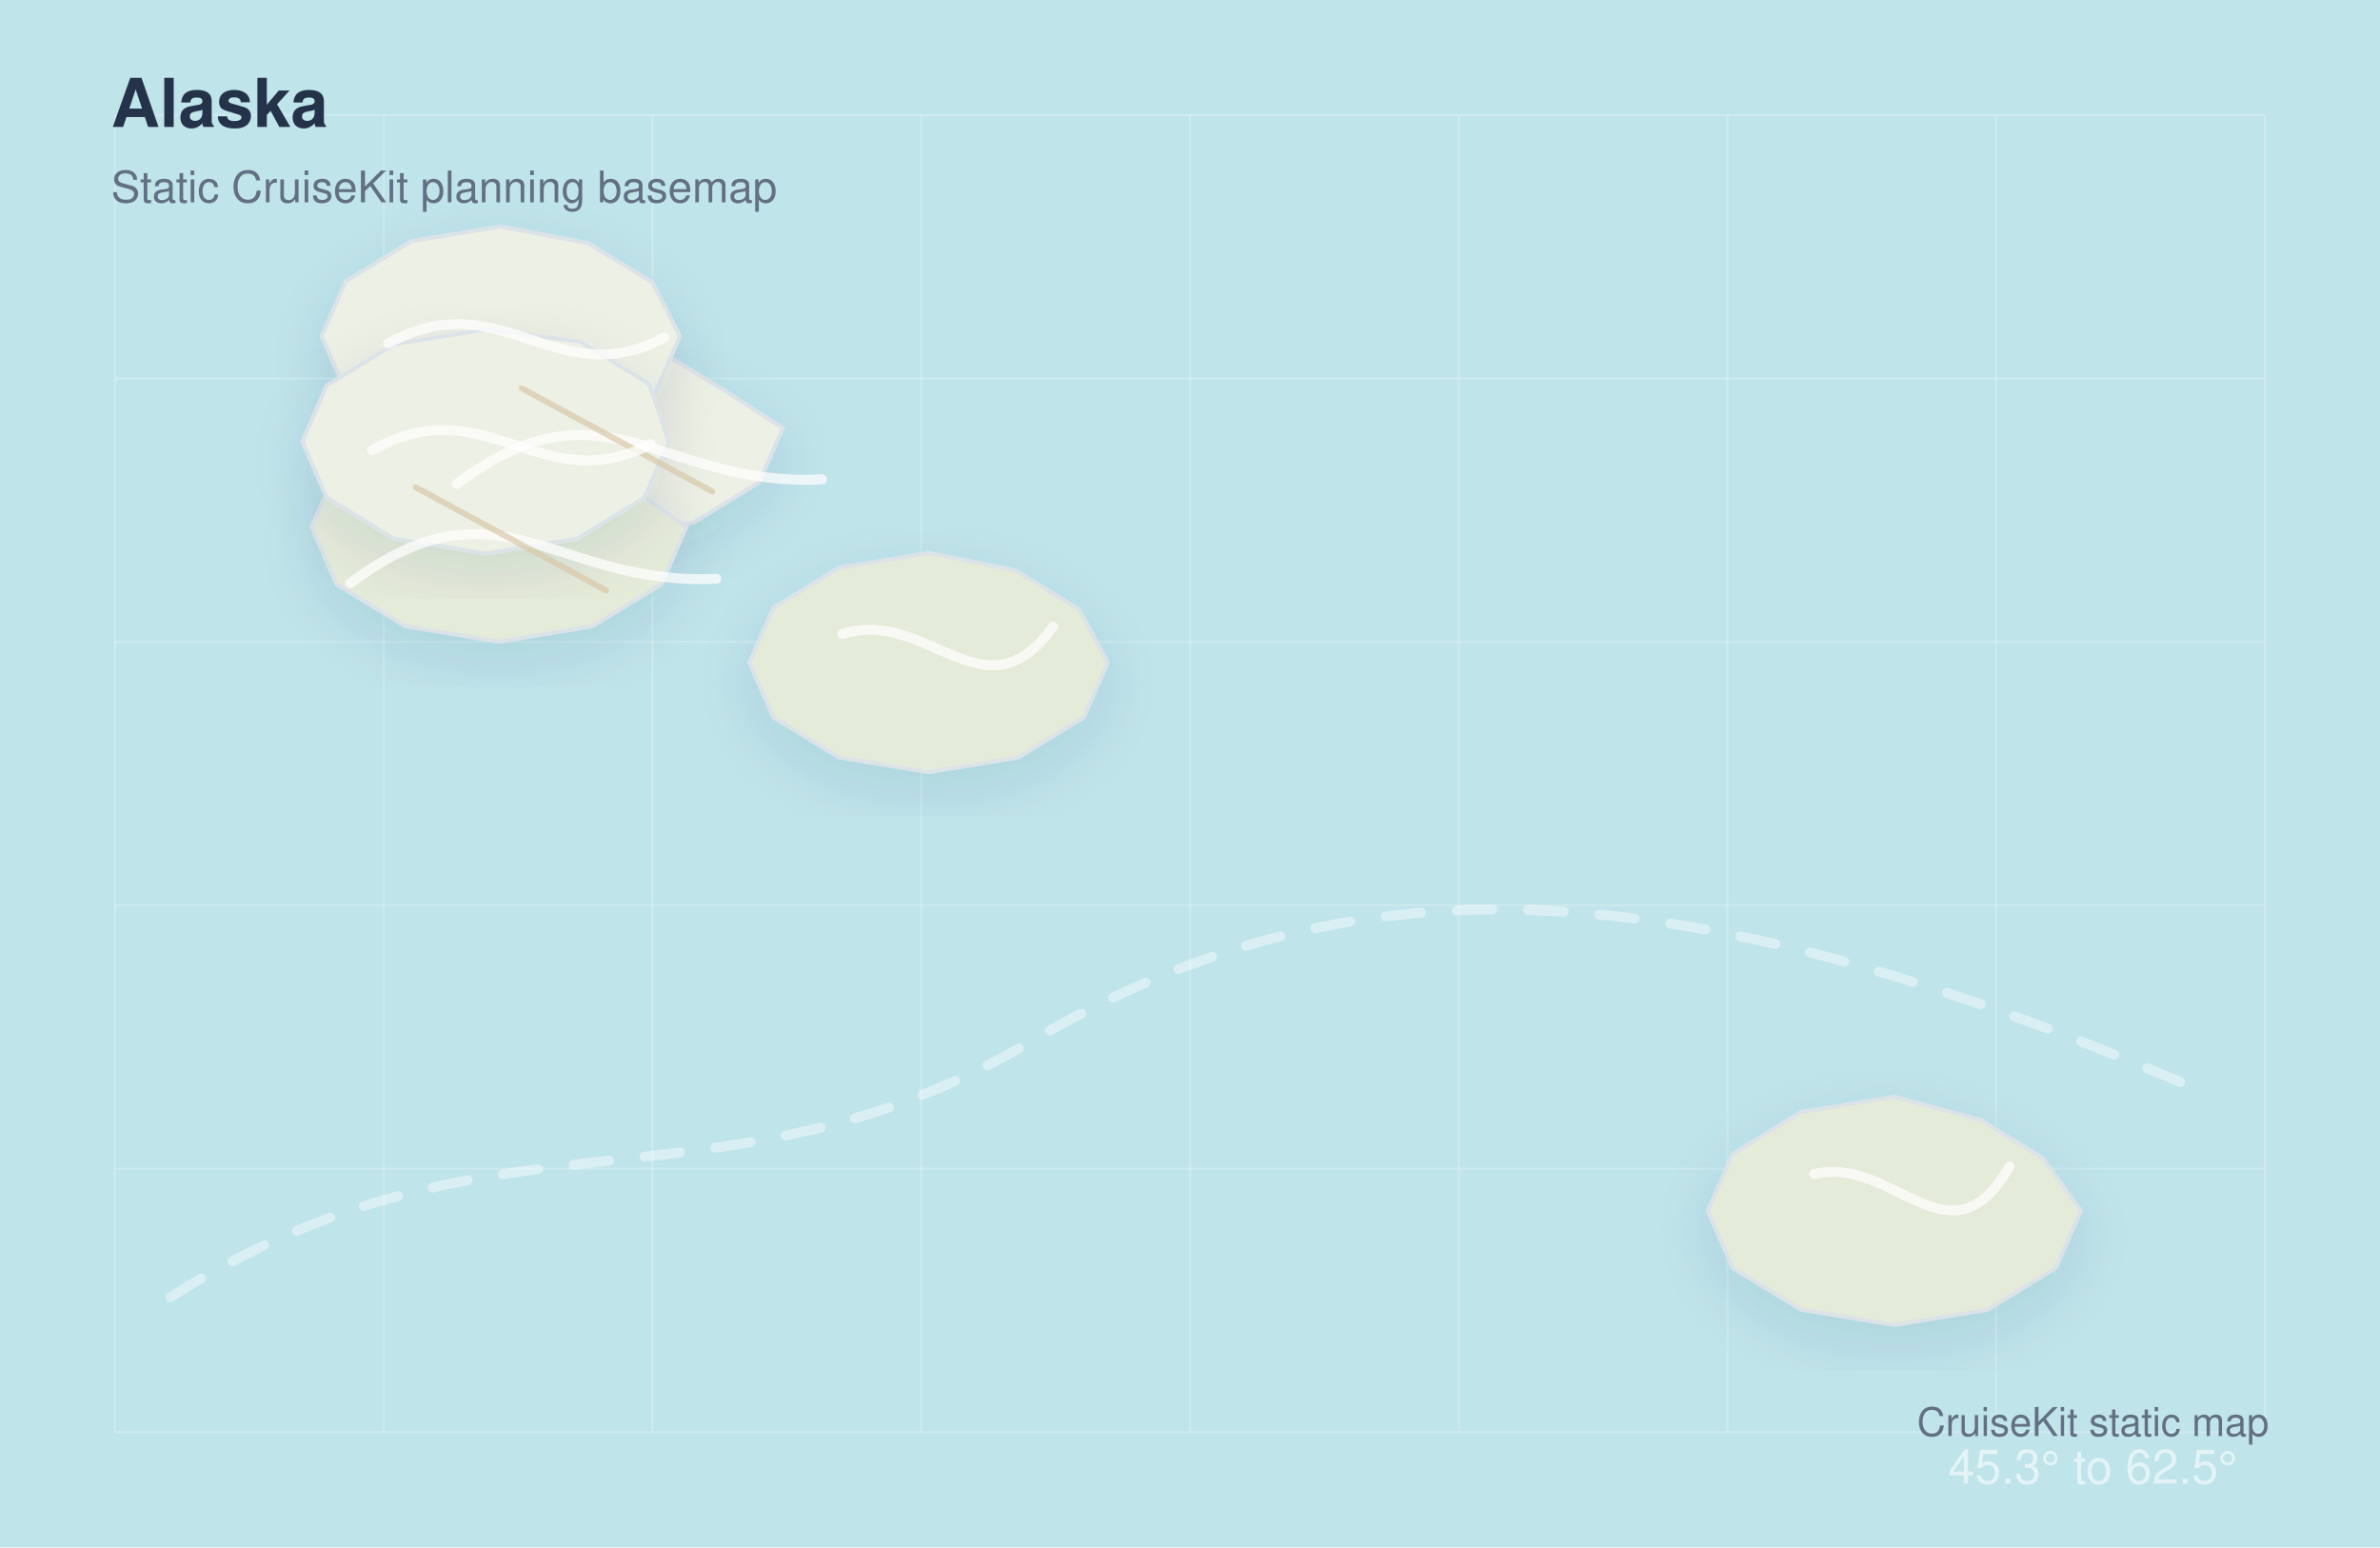
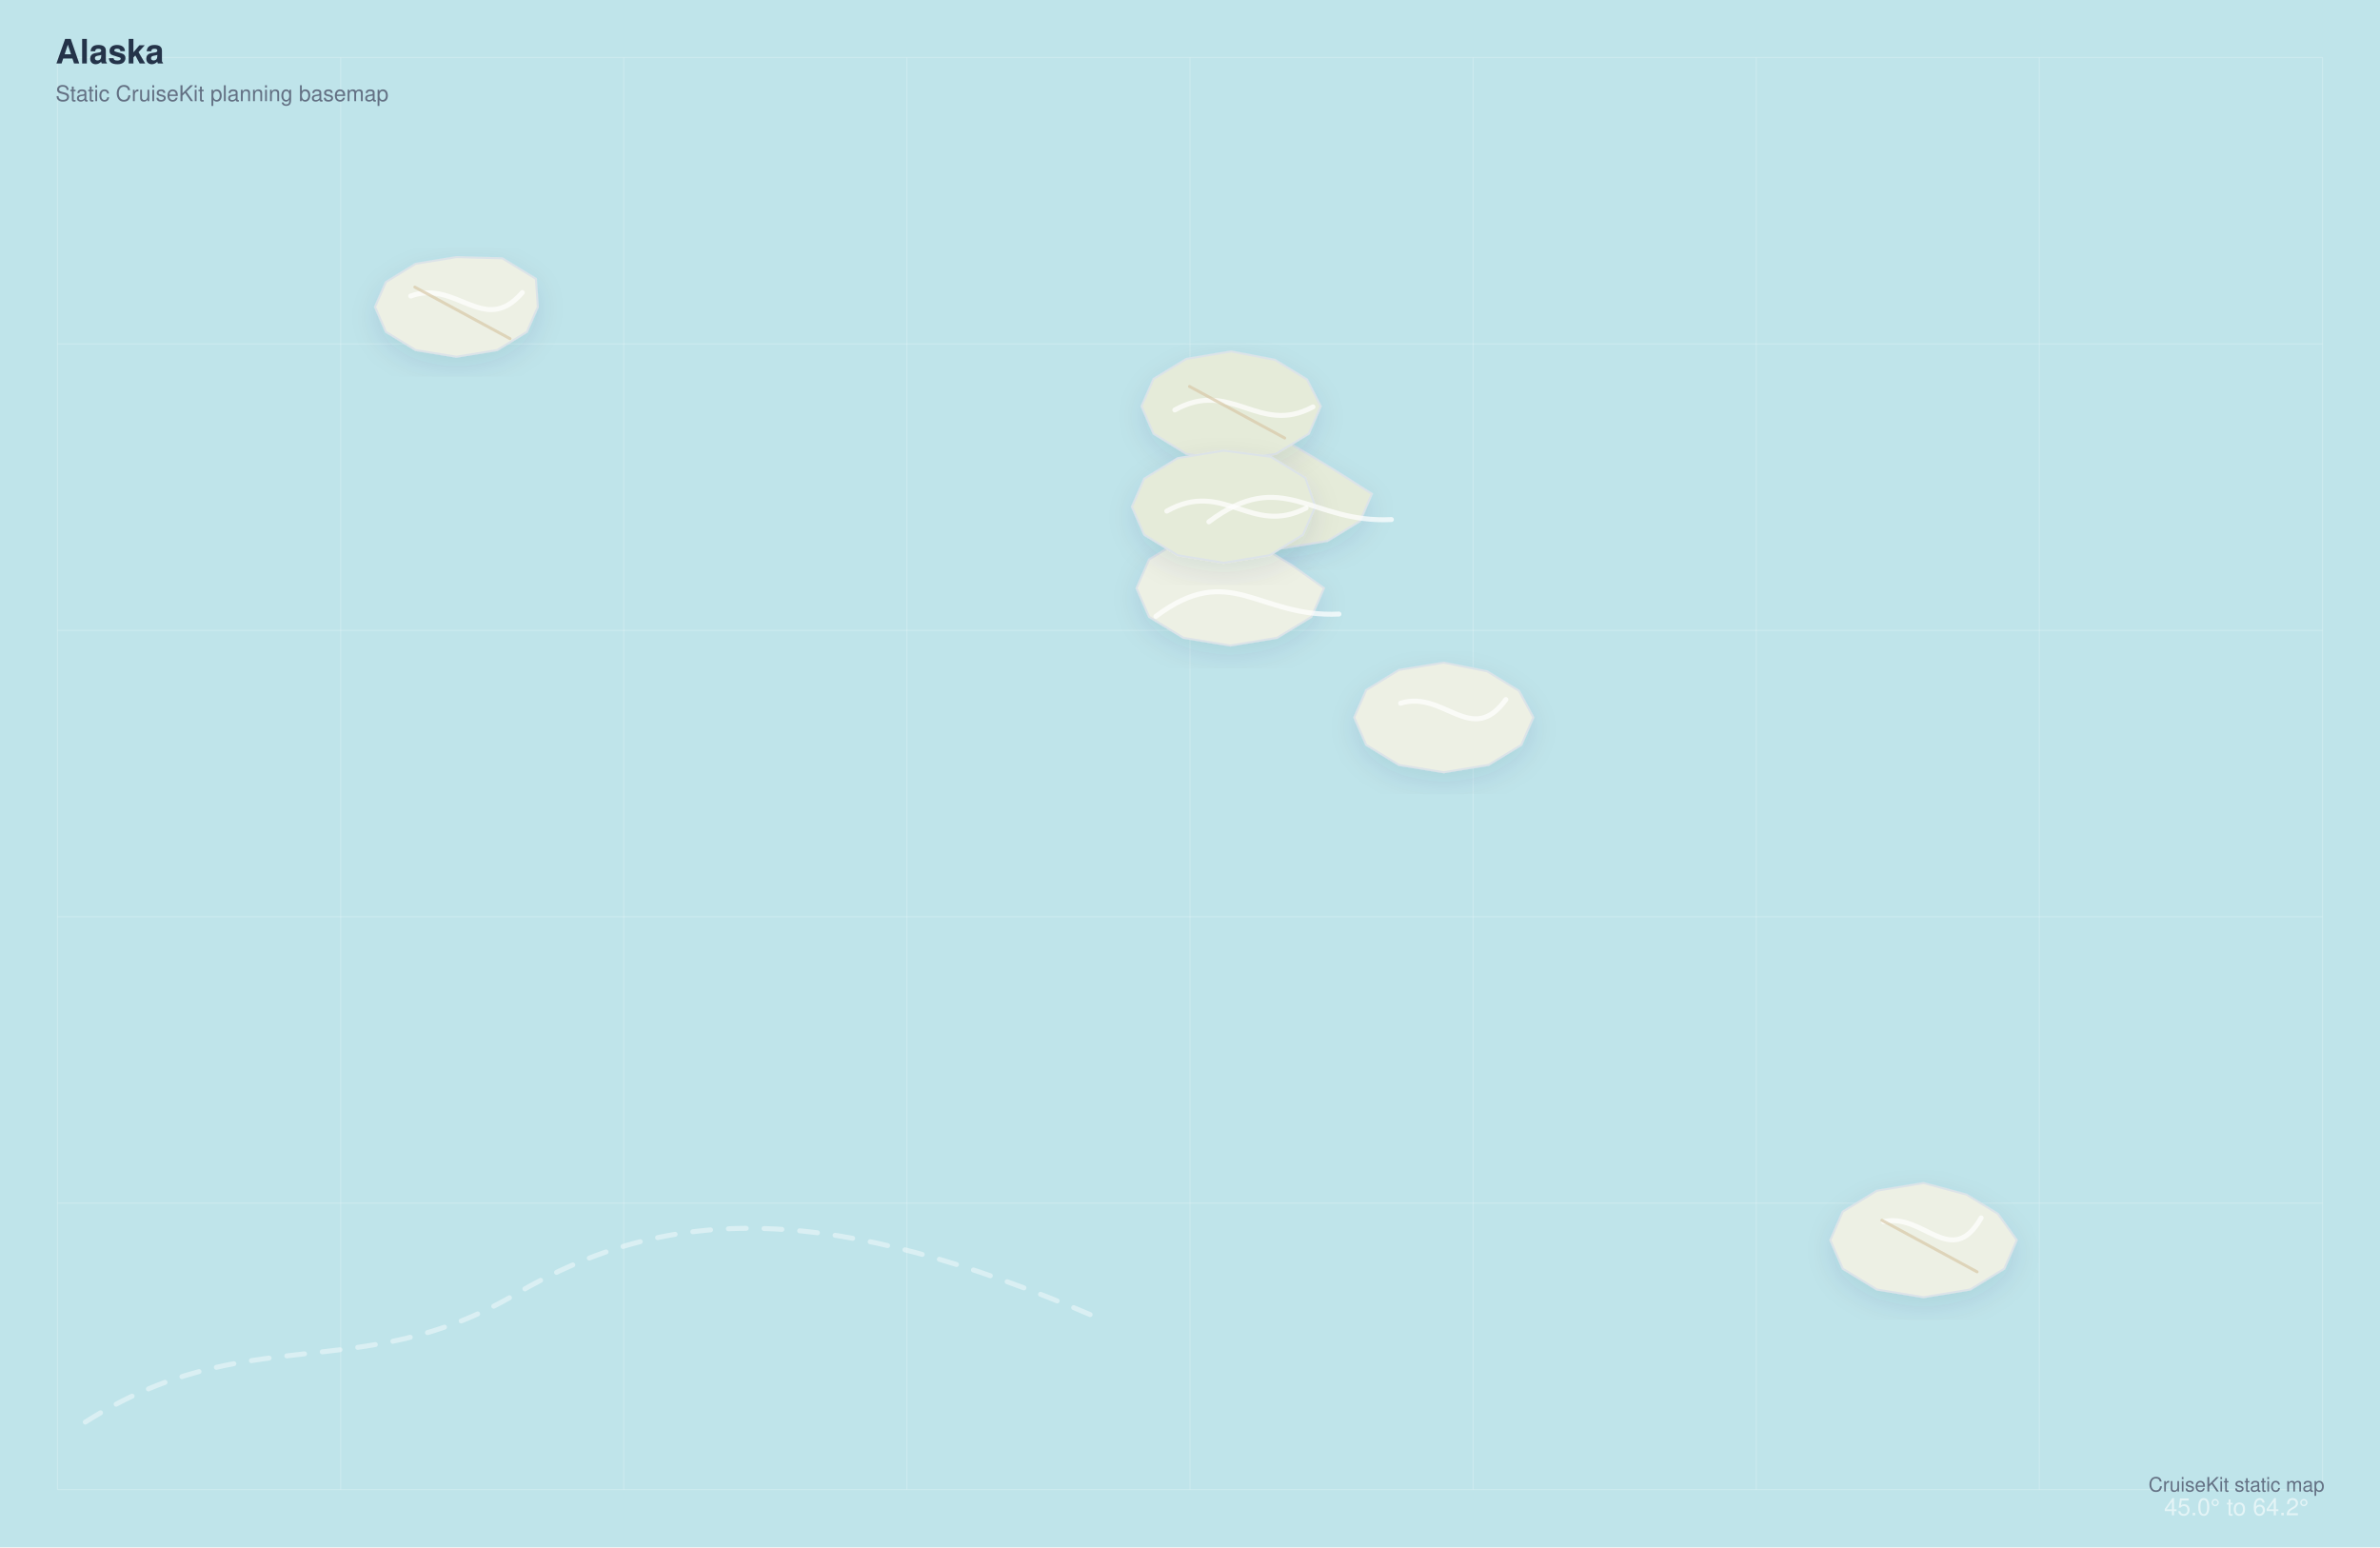
- <svg xmlns="http://www.w3.org/2000/svg" width="1200" height="780" viewBox="0 0 1200 780" role="img" aria-label="Alaska static cruise map">
+ <svg xmlns="http://www.w3.org/2000/svg" width="2400" height="1560" viewBox="0 0 2400 1560" role="img" aria-label="Alaska static cruise map">
  <defs>
    <linearGradient id="water" x1="0" y1="0" x2="1" y2="1">
      <stop offset="0" stop-color="#BFE4EA" />
      <stop offset="1" stop-color="#9BD2DD" />
    </linearGradient>
    <filter id="softShadow" x="-20%" y="-20%" width="140%" height="140%">
      <feDropShadow dx="0" dy="10" stdDeviation="14" flood-color="#23445A" flood-opacity="0.10" />
    </filter>
  </defs>
-   <rect width="1200" height="780" fill="#BFE4EA" />
-   <line x1="58.0" y1="58" x2="58.0" y2="722" stroke="#ffffff" stroke-opacity="0.22" stroke-width="1" />
-   <line x1="193.5" y1="58" x2="193.5" y2="722" stroke="#ffffff" stroke-opacity="0.22" stroke-width="1" />
-   <line x1="329.0" y1="58" x2="329.0" y2="722" stroke="#ffffff" stroke-opacity="0.22" stroke-width="1" />
-   <line x1="464.5" y1="58" x2="464.5" y2="722" stroke="#ffffff" stroke-opacity="0.22" stroke-width="1" />
-   <line x1="600.0" y1="58" x2="600.0" y2="722" stroke="#ffffff" stroke-opacity="0.22" stroke-width="1" />
-   <line x1="735.5" y1="58" x2="735.5" y2="722" stroke="#ffffff" stroke-opacity="0.22" stroke-width="1" />
-   <line x1="871.0" y1="58" x2="871.0" y2="722" stroke="#ffffff" stroke-opacity="0.22" stroke-width="1" />
-   <line x1="1006.5" y1="58" x2="1006.5" y2="722" stroke="#ffffff" stroke-opacity="0.22" stroke-width="1" />
-   <line x1="1142.0" y1="58" x2="1142.0" y2="722" stroke="#ffffff" stroke-opacity="0.22" stroke-width="1" />
-   <line x1="58" y1="58.0" x2="1142" y2="58.0" stroke="#ffffff" stroke-opacity="0.22" stroke-width="1" />
-   <line x1="58" y1="190.8" x2="1142" y2="190.8" stroke="#ffffff" stroke-opacity="0.22" stroke-width="1" />
-   <line x1="58" y1="323.6" x2="1142" y2="323.6" stroke="#ffffff" stroke-opacity="0.22" stroke-width="1" />
-   <line x1="58" y1="456.4" x2="1142" y2="456.4" stroke="#ffffff" stroke-opacity="0.22" stroke-width="1" />
-   <line x1="58" y1="589.2" x2="1142" y2="589.2" stroke="#ffffff" stroke-opacity="0.22" stroke-width="1" />
-   <line x1="58" y1="722.0" x2="1142" y2="722.0" stroke="#ffffff" stroke-opacity="0.22" stroke-width="1" />
-   <text x="1128" y="748" fill="#ffffff" fill-opacity="0.58" font-size="24" font-family="Helvetica" text-anchor="end">45.3° to 62.5°</text>
-   <path d="M 394.7 215.8 L 382.7 243.2 L 349.9 263.3 L 305.1 270.6 L 260.3 263.3 L 227.5 243.2 L 215.5 215.8 L 227.5 188.4 L 260.3 168.3 L 305.1 160.9 L 338.4 180.5 L 362.8 195.4 Z" fill="#EDF0E4" stroke="#DCE3E8" stroke-width="2" filter="url(#softShadow)" />
-   <path d="M 558.5 334.1 L 546.4 361.7 L 513.4 381.9 L 468.2 389.3 L 423.1 381.9 L 390.0 361.7 L 377.9 334.1 L 390.0 306.4 L 423.1 286.2 L 468.2 278.8 L 512.0 287.6 L 544.1 307.3 Z" fill="#E5EBD9" stroke="#DCE3E8" stroke-width="2" filter="url(#softShadow)" />
-   <path d="M 342.8 169.5 L 330.8 197.1 L 297.7 217.3 L 252.5 224.7 L 207.4 217.3 L 174.3 197.1 L 162.2 169.5 L 174.3 141.9 L 207.4 121.6 L 252.5 114.2 L 296.7 122.7 L 329.0 142.5 Z" fill="#EDF0E4" stroke="#DCE3E8" stroke-width="2" filter="url(#softShadow)" />
-   <path d="M 346.1 265.7 L 333.4 294.6 L 298.8 315.7 L 251.6 323.5 L 204.3 315.7 L 169.8 294.6 L 157.1 265.7 L 169.8 236.8 L 204.3 215.6 L 251.6 207.8 L 288.1 227.0 L 314.8 243.3 Z" fill="#E5EBD9" stroke="#DCE3E8" stroke-width="2" filter="url(#softShadow)" />
-   <path d="M 337.3 222.6 L 324.9 250.9 L 291.1 271.6 L 244.9 279.1 L 198.7 271.6 L 164.8 250.9 L 152.5 222.6 L 164.8 194.3 L 198.7 173.6 L 244.9 166.1 L 292.4 172.2 L 327.2 193.5 Z" fill="#EDF0E4" stroke="#DCE3E8" stroke-width="2" filter="url(#softShadow)" />
-   <path d="M 1049.1 610.5 L 1036.5 639.3 L 1002.1 660.3 L 955.1 668.0 L 908.1 660.3 L 873.7 639.3 L 861.1 610.5 L 873.7 581.8 L 908.1 560.7 L 955.1 553.0 L 998.4 564.6 L 1030.1 584.0 Z" fill="#E5EBD9" stroke="#DCE3E8" stroke-width="2" filter="url(#softShadow)" />
-   <path d="M 230.3 244.0 C 305.1 187.8 333.1 245.8 414.5 241.7" fill="none" stroke="#FFFFFF" stroke-width="5" stroke-linecap="round" stroke-opacity="0.72" />
-   <path d="M 263.1 195.8 L 359.1 247.8" fill="none" stroke="#D8C9AA" stroke-width="3" stroke-linecap="round" stroke-opacity="0.72" />
-   <path d="M 424.7 319.6 C 468.2 306.1 496.2 364.1 530.9 316.0" fill="none" stroke="#FFFFFF" stroke-width="5" stroke-linecap="round" stroke-opacity="0.72" />
-   <path d="M 195.7 173.2 C 252.5 141.5 280.5 199.5 335.0 170.1" fill="none" stroke="#FFFFFF" stroke-width="5" stroke-linecap="round" stroke-opacity="0.72" />
-   <path d="M 176.6 294.1 C 251.6 237.7 279.6 295.7 361.2 291.8" fill="none" stroke="#FFFFFF" stroke-width="5" stroke-linecap="round" stroke-opacity="0.72" />
-   <path d="M 209.6 245.7 L 305.6 297.7" fill="none" stroke="#D8C9AA" stroke-width="3" stroke-linecap="round" stroke-opacity="0.72" />
-   <path d="M 187.6 227.0 C 244.9 194.6 272.9 252.6 328.1 223.9" fill="none" stroke="#FFFFFF" stroke-width="5" stroke-linecap="round" stroke-opacity="0.72" />
-   <path d="M 914.7 591.9 C 955.1 582.5 983.1 640.5 1013.2 588.1" fill="none" stroke="#FFFFFF" stroke-width="5" stroke-linecap="round" stroke-opacity="0.72" />
-   <path d="M 86 654 C 250 550 362 618 520 525 S 840 434 1105 548" fill="none" stroke="#FFFFFF" stroke-opacity="0.42" stroke-width="5" stroke-dasharray="18 18" stroke-linecap="round" />
+   <rect width="2400" height="1560" fill="#BFE4EA" />
+   <line x1="58.0" y1="58" x2="58.0" y2="1502" stroke="#ffffff" stroke-opacity="0.22" stroke-width="1" />
+   <line x1="343.5" y1="58" x2="343.5" y2="1502" stroke="#ffffff" stroke-opacity="0.22" stroke-width="1" />
+   <line x1="629.0" y1="58" x2="629.0" y2="1502" stroke="#ffffff" stroke-opacity="0.22" stroke-width="1" />
+   <line x1="914.5" y1="58" x2="914.5" y2="1502" stroke="#ffffff" stroke-opacity="0.22" stroke-width="1" />
+   <line x1="1200.0" y1="58" x2="1200.0" y2="1502" stroke="#ffffff" stroke-opacity="0.22" stroke-width="1" />
+   <line x1="1485.5" y1="58" x2="1485.5" y2="1502" stroke="#ffffff" stroke-opacity="0.22" stroke-width="1" />
+   <line x1="1771.0" y1="58" x2="1771.0" y2="1502" stroke="#ffffff" stroke-opacity="0.22" stroke-width="1" />
+   <line x1="2056.5" y1="58" x2="2056.5" y2="1502" stroke="#ffffff" stroke-opacity="0.22" stroke-width="1" />
+   <line x1="2342.0" y1="58" x2="2342.0" y2="1502" stroke="#ffffff" stroke-opacity="0.22" stroke-width="1" />
+   <line x1="58" y1="58.0" x2="2342" y2="58.0" stroke="#ffffff" stroke-opacity="0.22" stroke-width="1" />
+   <line x1="58" y1="346.8" x2="2342" y2="346.8" stroke="#ffffff" stroke-opacity="0.22" stroke-width="1" />
+   <line x1="58" y1="635.6" x2="2342" y2="635.6" stroke="#ffffff" stroke-opacity="0.22" stroke-width="1" />
+   <line x1="58" y1="924.4" x2="2342" y2="924.4" stroke="#ffffff" stroke-opacity="0.22" stroke-width="1" />
+   <line x1="58" y1="1213.2" x2="2342" y2="1213.2" stroke="#ffffff" stroke-opacity="0.22" stroke-width="1" />
+   <line x1="58" y1="1502.0" x2="2342" y2="1502.0" stroke="#ffffff" stroke-opacity="0.22" stroke-width="1" />
+   <text x="2328" y="1528" fill="#ffffff" fill-opacity="0.58" font-size="24" font-family="Helvetica" text-anchor="end">45.0° to 64.2°</text>
+   <path d="M 542.3 309.5 L 531.3 334.6 L 501.3 353.0 L 460.3 359.7 L 419.2 353.0 L 389.2 334.6 L 378.2 309.5 L 389.2 284.4 L 419.2 266.0 L 460.3 259.3 L 506.5 260.5 L 540.4 281.2 Z" fill="#EDF0E4" stroke="#DCE3E8" stroke-width="2" filter="url(#softShadow)" />
+   <path d="M 1383.4 498.0 L 1371.4 525.4 L 1338.6 545.4 L 1293.8 552.8 L 1249.0 545.5 L 1216.2 525.4 L 1204.2 498.0 L 1216.2 470.6 L 1249.0 450.5 L 1293.8 443.1 L 1327.1 462.7 L 1351.4 477.6 Z" fill="#E5EBD9" stroke="#DCE3E8" stroke-width="2" filter="url(#softShadow)" />
+   <path d="M 1546.2 723.5 L 1534.1 751.1 L 1501.0 771.3 L 1455.9 778.7 L 1410.7 771.3 L 1377.7 751.1 L 1365.6 723.5 L 1377.7 695.9 L 1410.7 675.6 L 1455.9 668.2 L 1499.7 677.0 L 1531.8 696.7 Z" fill="#EDF0E4" stroke="#DCE3E8" stroke-width="2" filter="url(#softShadow)" />
+   <path d="M 1331.8 409.7 L 1319.8 437.3 L 1286.7 457.6 L 1241.5 465.0 L 1196.4 457.6 L 1163.3 437.3 L 1151.2 409.7 L 1163.3 382.1 L 1196.4 361.9 L 1241.5 354.4 L 1285.7 362.9 L 1318.0 382.7 Z" fill="#E5EBD9" stroke="#DCE3E8" stroke-width="2" filter="url(#softShadow)" />
+   <path d="M 1335.1 593.1 L 1322.4 622.0 L 1287.8 643.1 L 1240.6 650.9 L 1193.4 643.1 L 1158.8 622.0 L 1146.1 593.1 L 1158.8 564.2 L 1193.3 543.0 L 1240.6 535.2 L 1277.1 554.4 L 1303.8 570.7 Z" fill="#EDF0E4" stroke="#DCE3E8" stroke-width="2" filter="url(#softShadow)" />
+   <path d="M 1326.3 511.0 L 1313.9 539.2 L 1280.1 559.9 L 1233.9 567.5 L 1187.7 559.9 L 1153.9 539.2 L 1141.5 511.0 L 1153.9 482.7 L 1187.7 462.0 L 1233.9 454.4 L 1281.5 460.6 L 1316.3 481.9 Z" fill="#E5EBD9" stroke="#DCE3E8" stroke-width="2" filter="url(#softShadow)" />
+   <path d="M 2033.7 1250.5 L 2021.1 1279.3 L 1986.7 1300.3 L 1939.7 1308.0 L 1892.7 1300.3 L 1858.3 1279.3 L 1845.7 1250.5 L 1858.3 1221.8 L 1892.7 1200.7 L 1939.7 1193.0 L 1983.0 1204.6 L 2014.7 1224.0 Z" fill="#EDF0E4" stroke="#DCE3E8" stroke-width="2" filter="url(#softShadow)" />
+   <path d="M 414.2 298.5 C 460.3 281.5 488.3 339.5 526.7 295.0" fill="none" stroke="#FFFFFF" stroke-width="5" stroke-linecap="round" stroke-opacity="0.72" />
+   <path d="M 418.3 289.5 L 514.3 341.5" fill="none" stroke="#D8C9AA" stroke-width="3" stroke-linecap="round" stroke-opacity="0.72" />
+   <path d="M 1219.0 526.2 C 1293.8 470.0 1321.8 528.0 1403.1 523.9" fill="none" stroke="#FFFFFF" stroke-width="5" stroke-linecap="round" stroke-opacity="0.72" />
+   <path d="M 1412.4 709.1 C 1455.9 695.5 1483.9 753.5 1518.5 705.4" fill="none" stroke="#FFFFFF" stroke-width="5" stroke-linecap="round" stroke-opacity="0.72" />
+   <path d="M 1184.7 413.4 C 1241.5 381.7 1269.5 439.7 1324.0 410.3" fill="none" stroke="#FFFFFF" stroke-width="5" stroke-linecap="round" stroke-opacity="0.72" />
+   <path d="M 1199.5 389.7 L 1295.5 441.7" fill="none" stroke="#D8C9AA" stroke-width="3" stroke-linecap="round" stroke-opacity="0.72" />
+   <path d="M 1165.6 621.5 C 1240.6 565.1 1268.6 623.1 1350.2 619.2" fill="none" stroke="#FFFFFF" stroke-width="5" stroke-linecap="round" stroke-opacity="0.72" />
+   <path d="M 1176.6 515.4 C 1233.9 483.0 1261.9 541.0 1317.1 512.3" fill="none" stroke="#FFFFFF" stroke-width="5" stroke-linecap="round" stroke-opacity="0.72" />
+   <path d="M 1899.3 1231.9 C 1939.7 1222.5 1967.7 1280.5 1997.8 1228.1" fill="none" stroke="#FFFFFF" stroke-width="5" stroke-linecap="round" stroke-opacity="0.72" />
+   <path d="M 1897.7 1230.5 L 1993.7 1282.5" fill="none" stroke="#D8C9AA" stroke-width="3" stroke-linecap="round" stroke-opacity="0.72" />
+   <path d="M 86 1434 C 250 1330 362 1398 520 1305 S 840 1214 1105 1328" fill="none" stroke="#FFFFFF" stroke-opacity="0.42" stroke-width="5" stroke-dasharray="18 18" stroke-linecap="round" />
  <text x="56" y="64" fill="#243349" font-size="34" font-family="Helvetica" font-weight="800">Alaska</text>
  <text x="56" y="102" fill="#637083" font-size="22" font-family="Helvetica">Static CruiseKit planning basemap</text>
-   <text x="1144" y="724" fill="#637083" font-size="20" font-family="Helvetica" text-anchor="end">CruiseKit static map</text>
+   <text x="2344" y="1504" fill="#637083" font-size="20" font-family="Helvetica" text-anchor="end">CruiseKit static map</text>
</svg>
